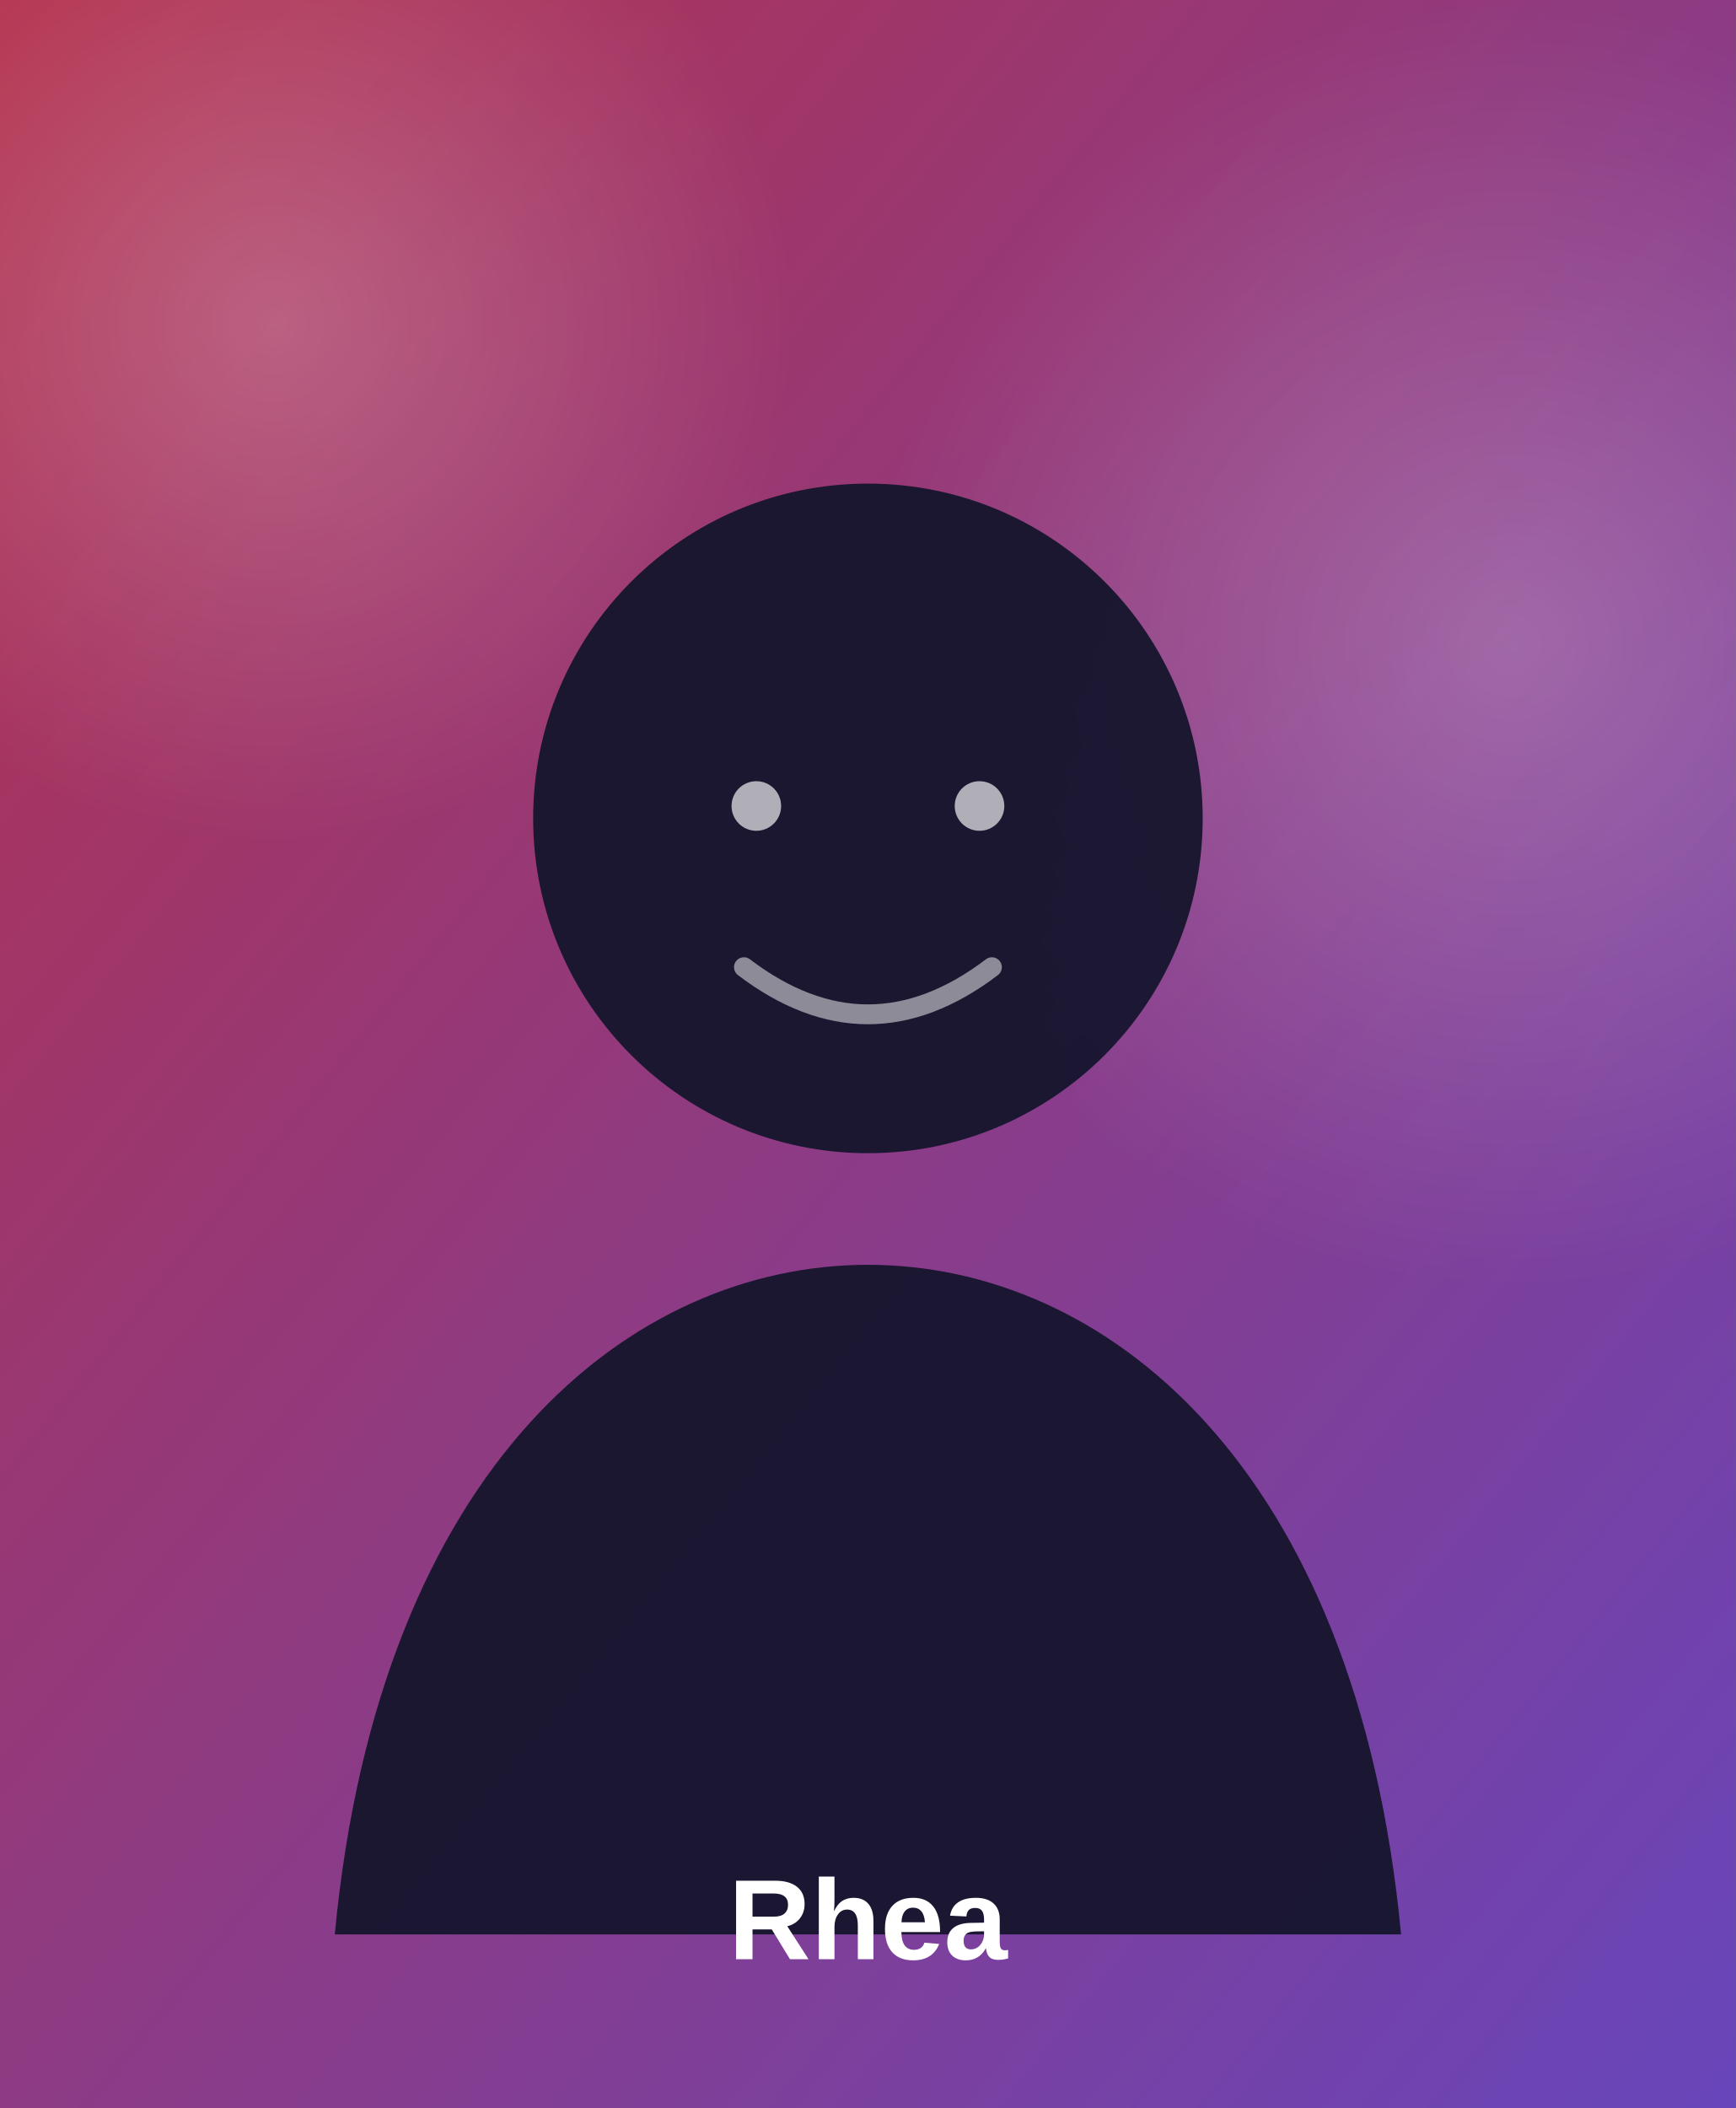
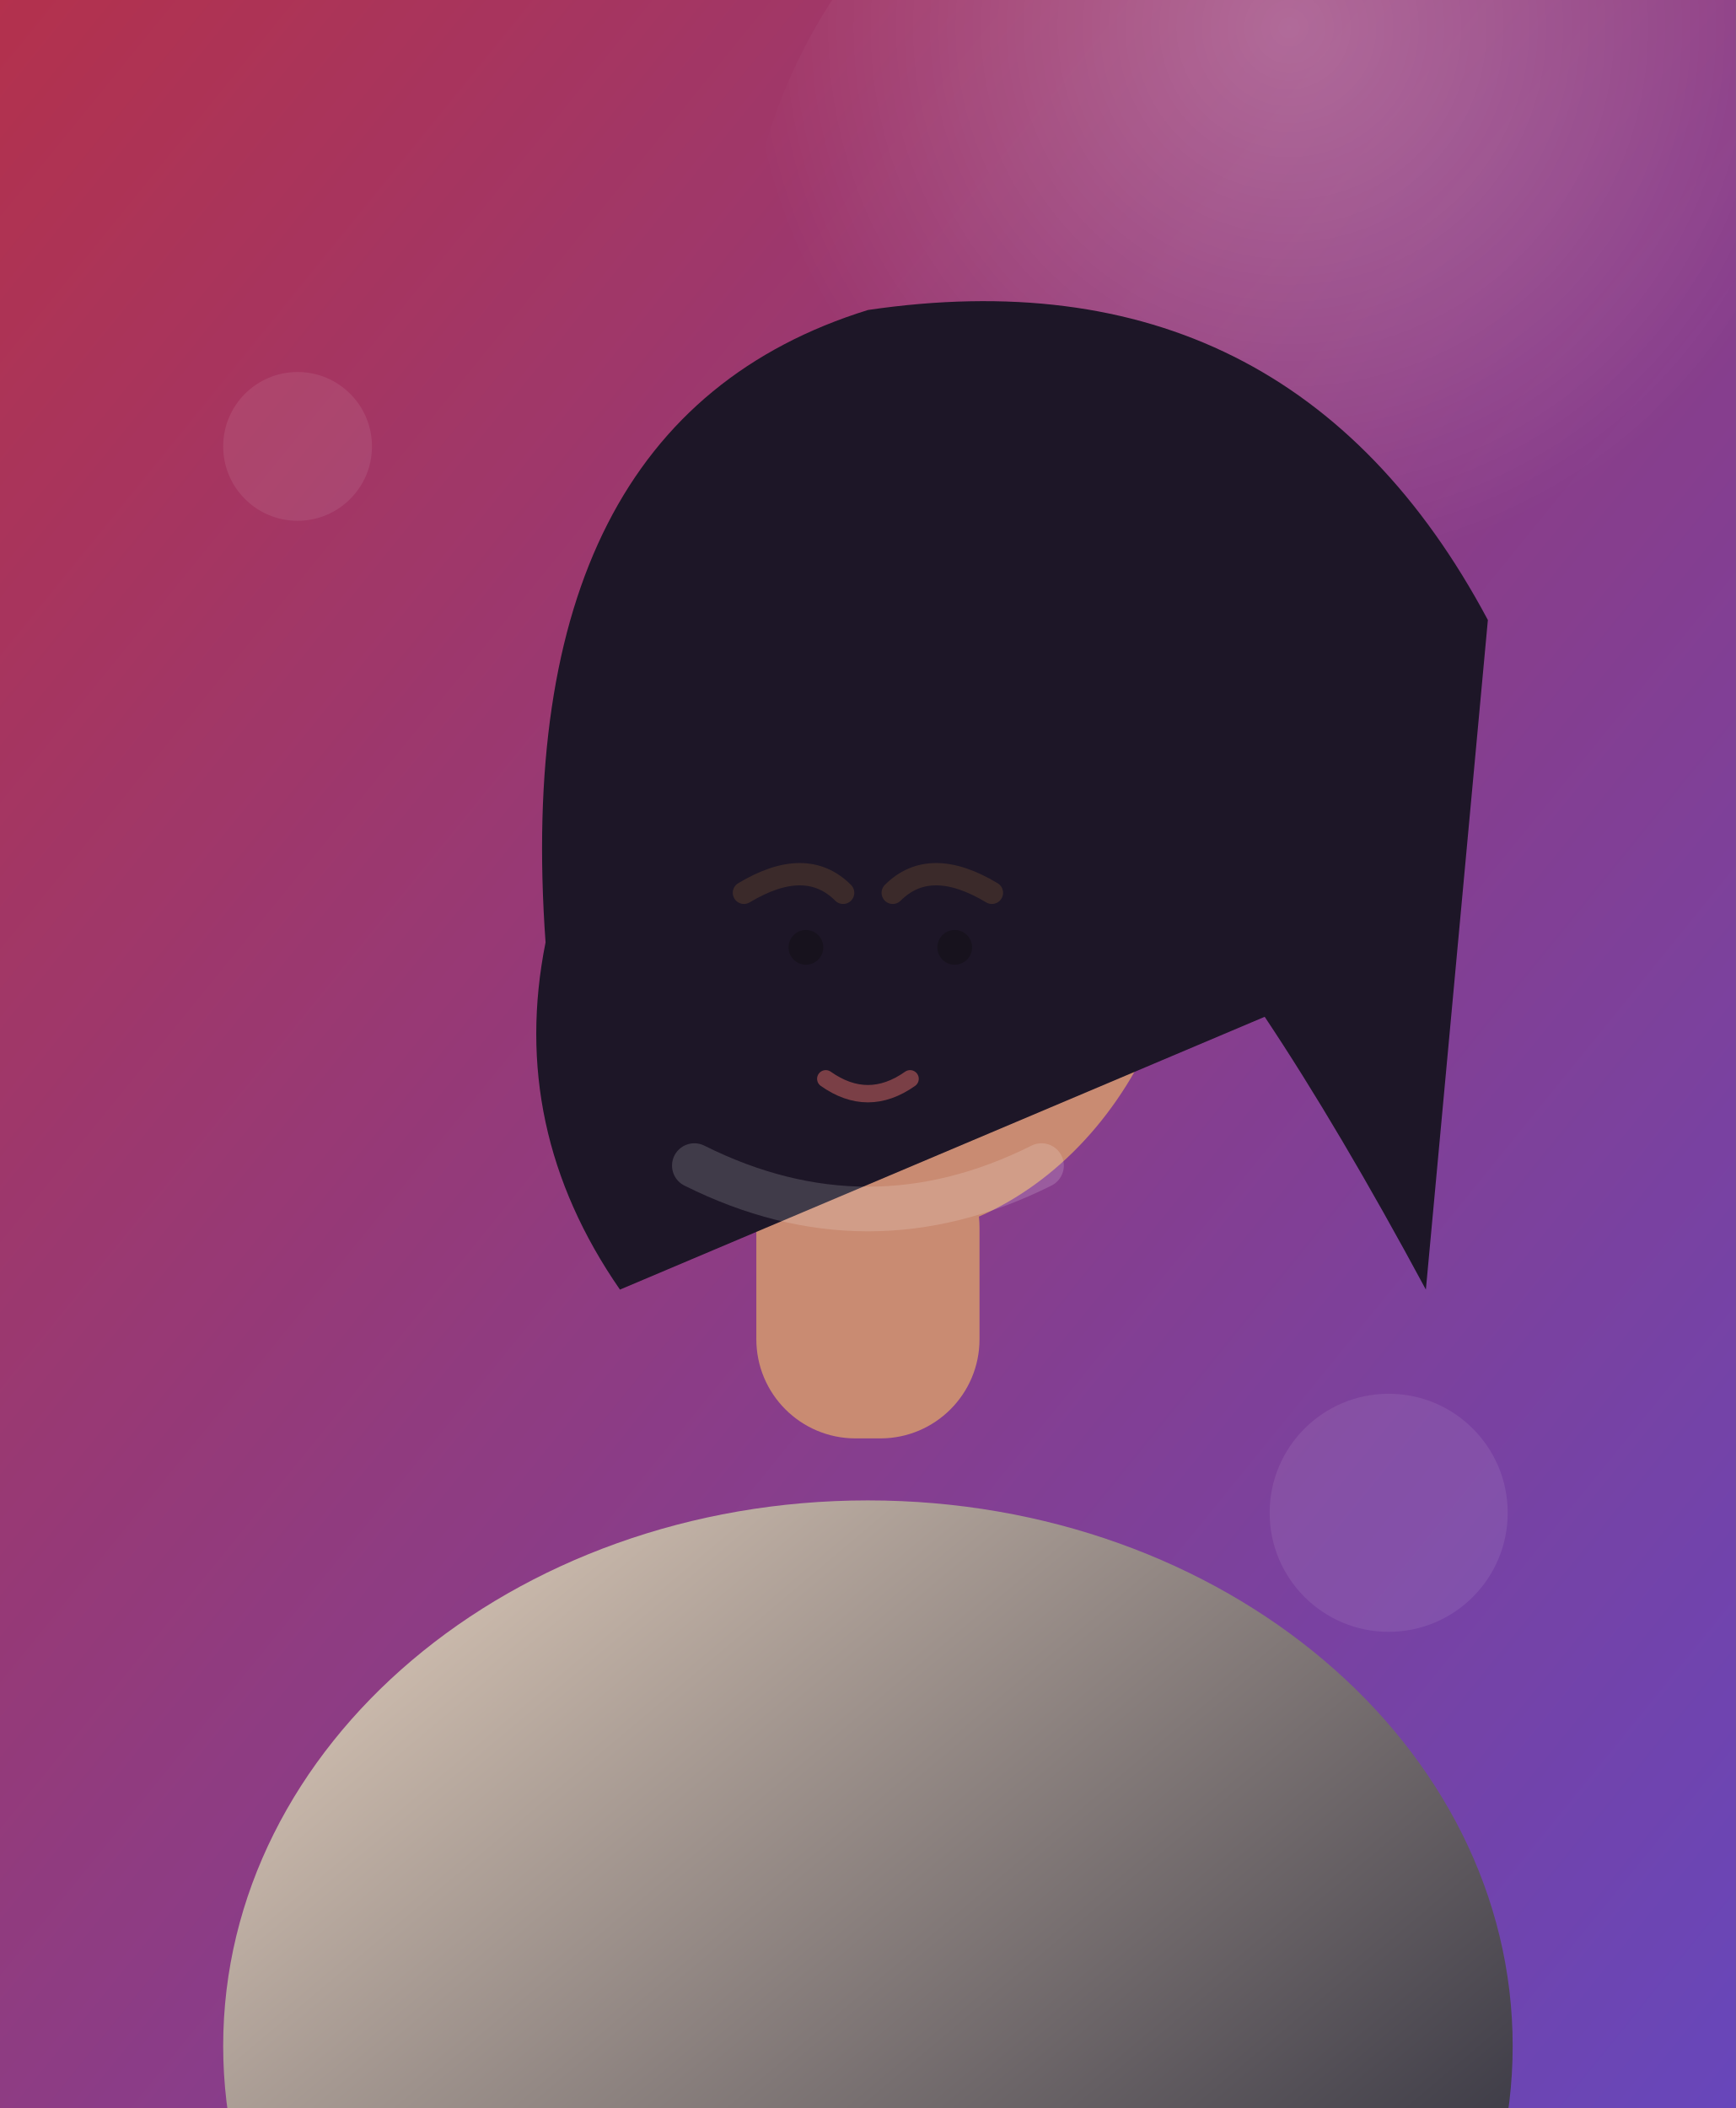
<svg xmlns="http://www.w3.org/2000/svg" viewBox="0 0 700 850">
  <defs>
-     <linearGradient id="g" x1="0" y1="0" x2="1" y2="1">
+     <linearGradient id="bg" x1="0" y1="0" x2="1" y2="1">
      <stop stop-color="#f43f5e" />
      <stop offset="1" stop-color="#8b5cf6" />
    </linearGradient>
-     <radialGradient id="b">
-       <stop stop-color="#fff" stop-opacity=".22" />
+     <radialGradient id="light" cx="50%" cy="25%">
+       <stop stop-color="#fff" stop-opacity=".25" />
      <stop offset="1" stop-color="#fff" stop-opacity="0" />
    </radialGradient>
+     <linearGradient id="shirt" x1="0" y1="0" x2="1" y2="1">
+       <stop stop-color="#e8d4c1" />
+       <stop offset="1" stop-color="#101326" />
+     </linearGradient>
  </defs>
-   <rect width="700" height="850" fill="#090b20" />
-   <rect width="700" height="850" fill="url(#g)" opacity=".72" />
-   <circle cx="110" cy="130" r="210" fill="url(#b)" />
-   <circle cx="610" cy="260" r="260" fill="url(#b)" />
-   <circle cx="350" cy="330" r="135" fill="#16152d" opacity=".95" />
-   <path d="M135 780c18-190 120-270 215-270s197 80 215 270" fill="#16152d" opacity=".95" />
-   <circle cx="305" cy="325" r="10" fill="#fff" opacity=".65" />
-   <circle cx="395" cy="325" r="10" fill="#fff" opacity=".65" />
-   <path d="M300 390q50 38 100 0" fill="none" stroke="#fff" stroke-width="8" stroke-linecap="round" opacity=".5" />
-   <text x="350" y="790" text-anchor="middle" fill="#fff" font-family="Arial,sans-serif" font-size="46" font-weight="700">Rhea</text>
+   <rect width="700" height="850" fill="#0a0d20" />
+   <rect width="700" height="850" fill="url(#bg)" opacity=".72" />
+   <circle cx="520" cy="120" r="220" fill="url(#light)" />
+   <ellipse cx="350" cy="825" rx="260" ry="220" fill="url(#shirt)" />
+   <rect x="305" y="455" width="90" height="125" rx="40" fill="#c98b72" />
+   <ellipse cx="350" cy="345" rx="130" ry="155" fill="#c98b72" />
+   <path d="M220 380 Q205 170 350 125 Q520 100 600 250 L575 520 Q540 455 510 410 L250 520 Q205 455 220 380Z" fill="#1d1627" />
+   <path d="M300 360 Q325 345 340 360" fill="none" stroke="#3b2a2a" stroke-width="9" stroke-linecap="round" />
+   <path d="M360 360 Q375 345 400 360" fill="none" stroke="#3b2a2a" stroke-width="9" stroke-linecap="round" />
+   <circle cx="325" cy="382" r="7" fill="#17121d" />
+   <circle cx="385" cy="382" r="7" fill="#17121d" />
+   <path d="M333 435 Q350 447 367 435" fill="none" stroke="#7a3f46" stroke-width="7" stroke-linecap="round" />
+   <path d="M280 470 Q350 505 420 470" fill="none" stroke="#fff" stroke-opacity=".16" stroke-width="18" stroke-linecap="round" />
+   <circle cx="560" cy="610" r="48" fill="#fff" fill-opacity=".08" />
+   <circle cx="120" cy="180" r="30" fill="#fff" fill-opacity=".08" />
</svg>
